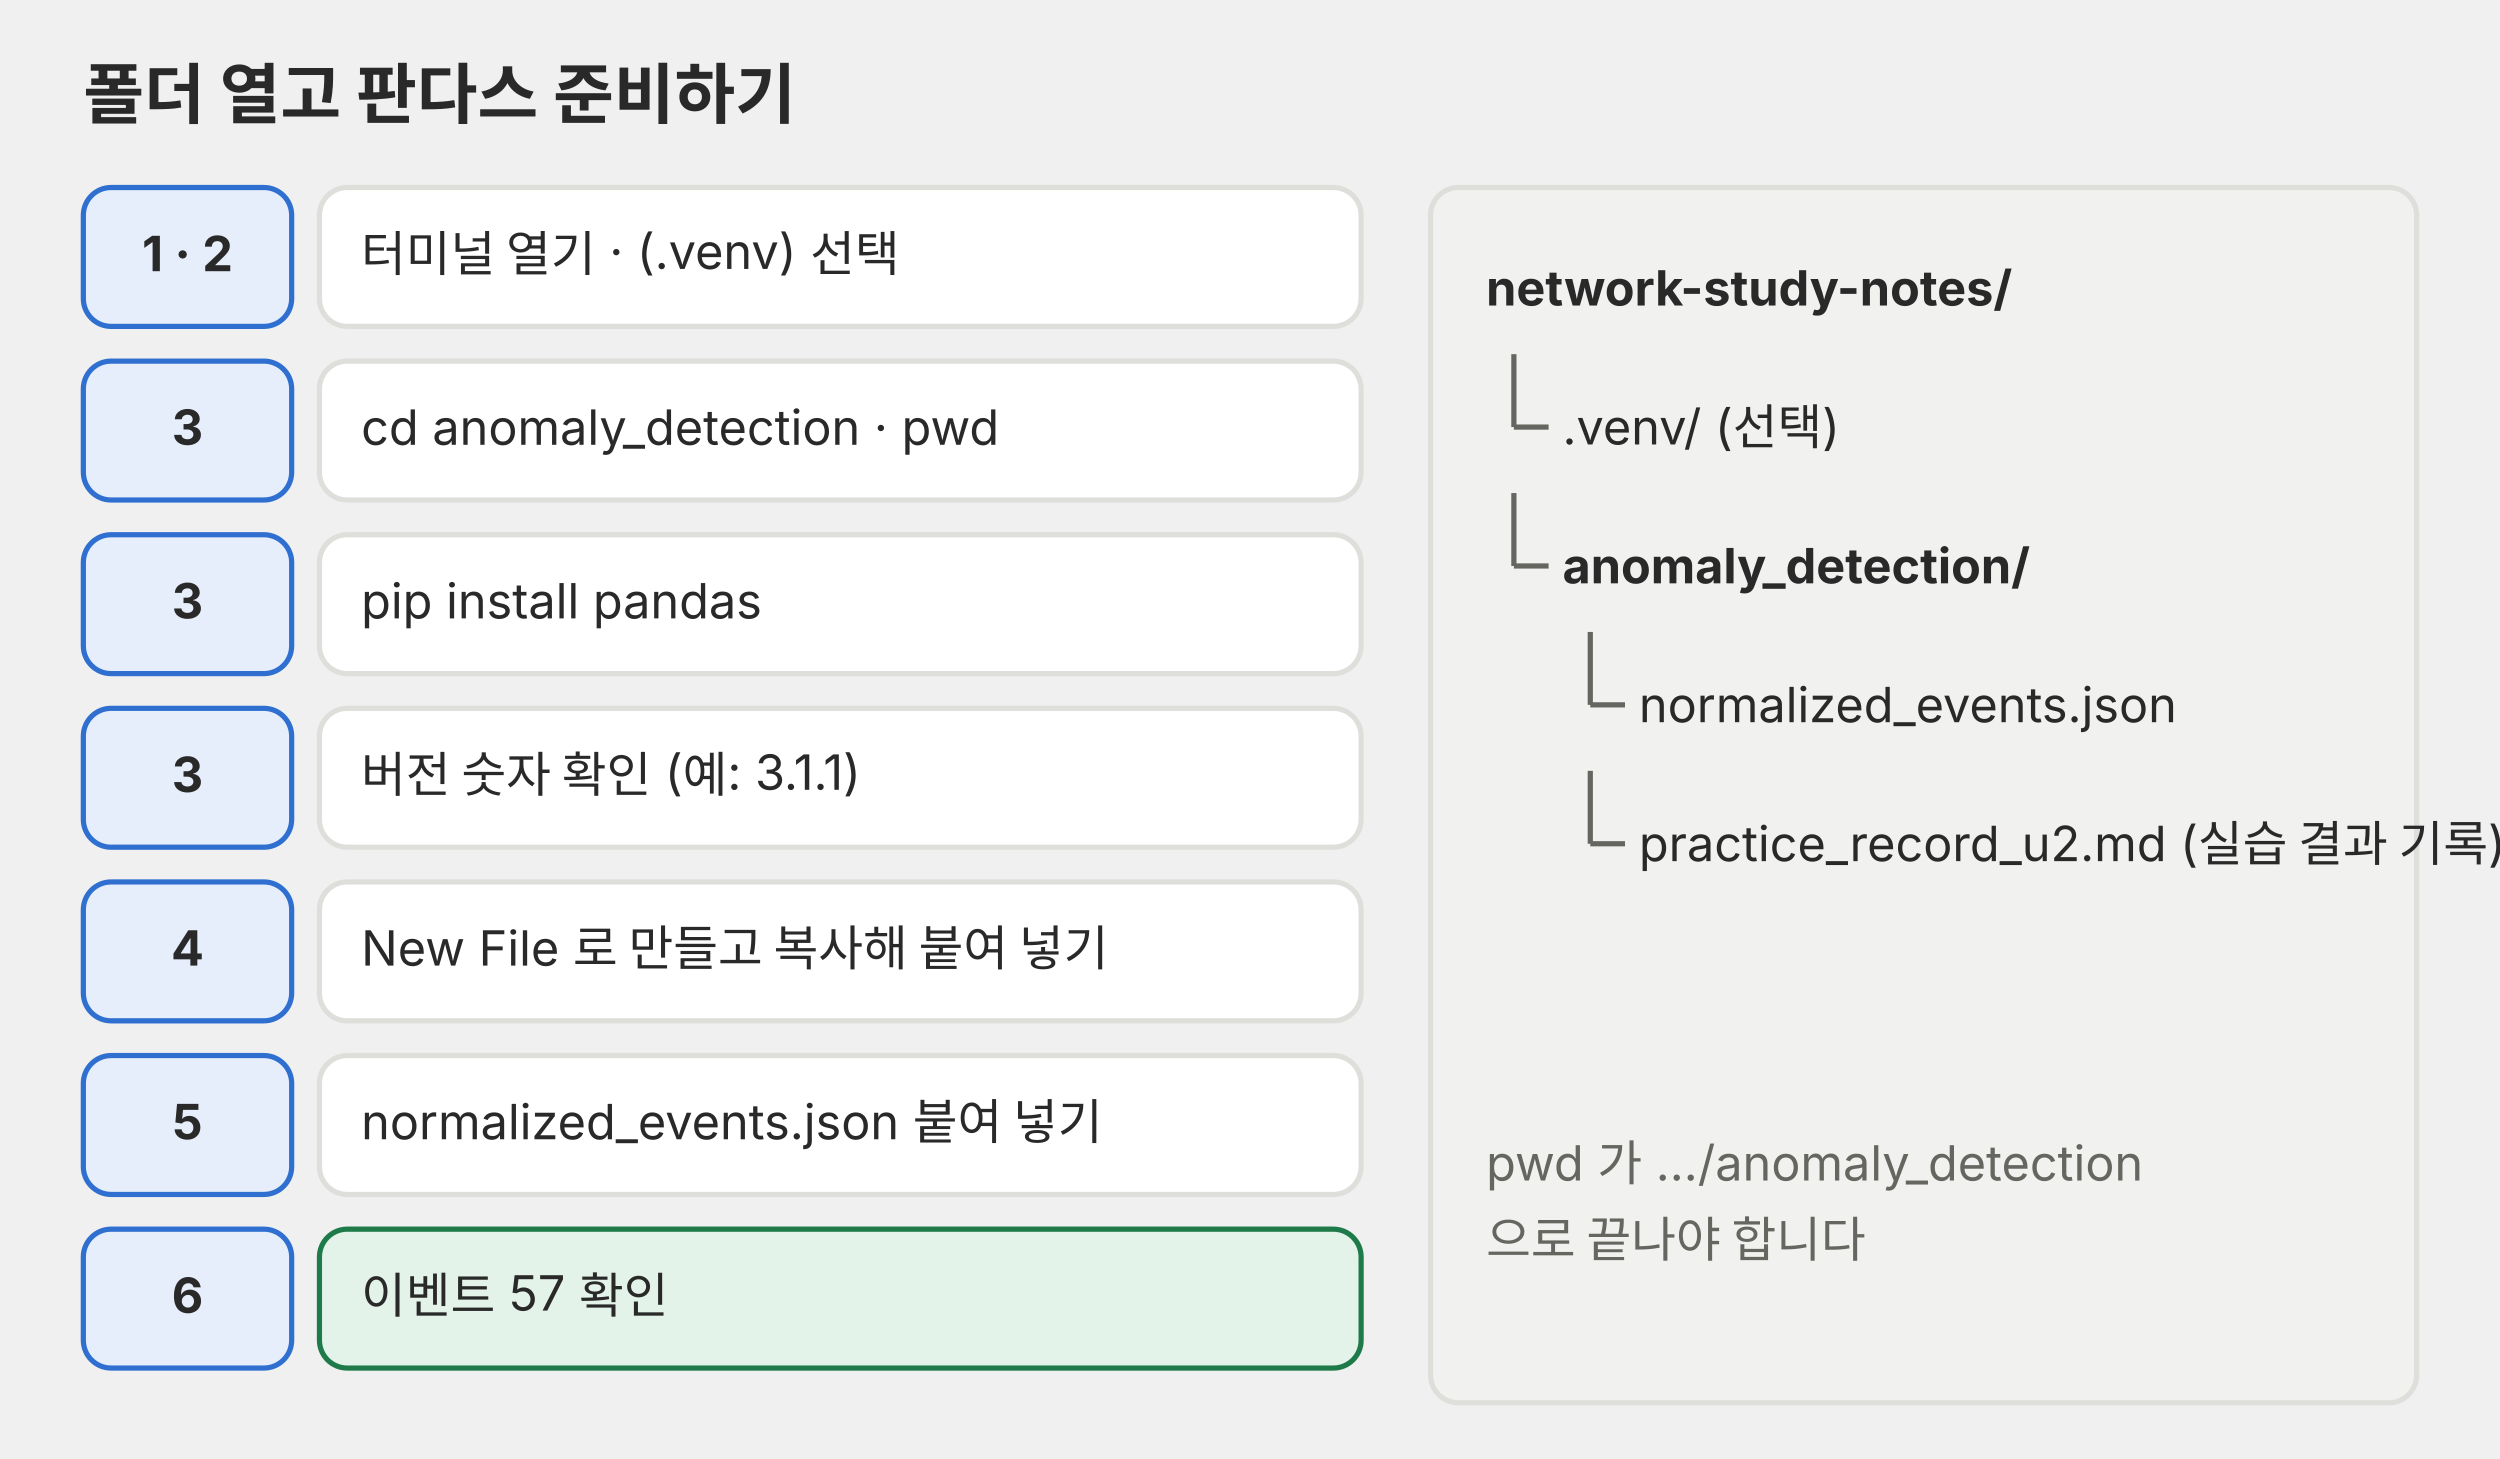
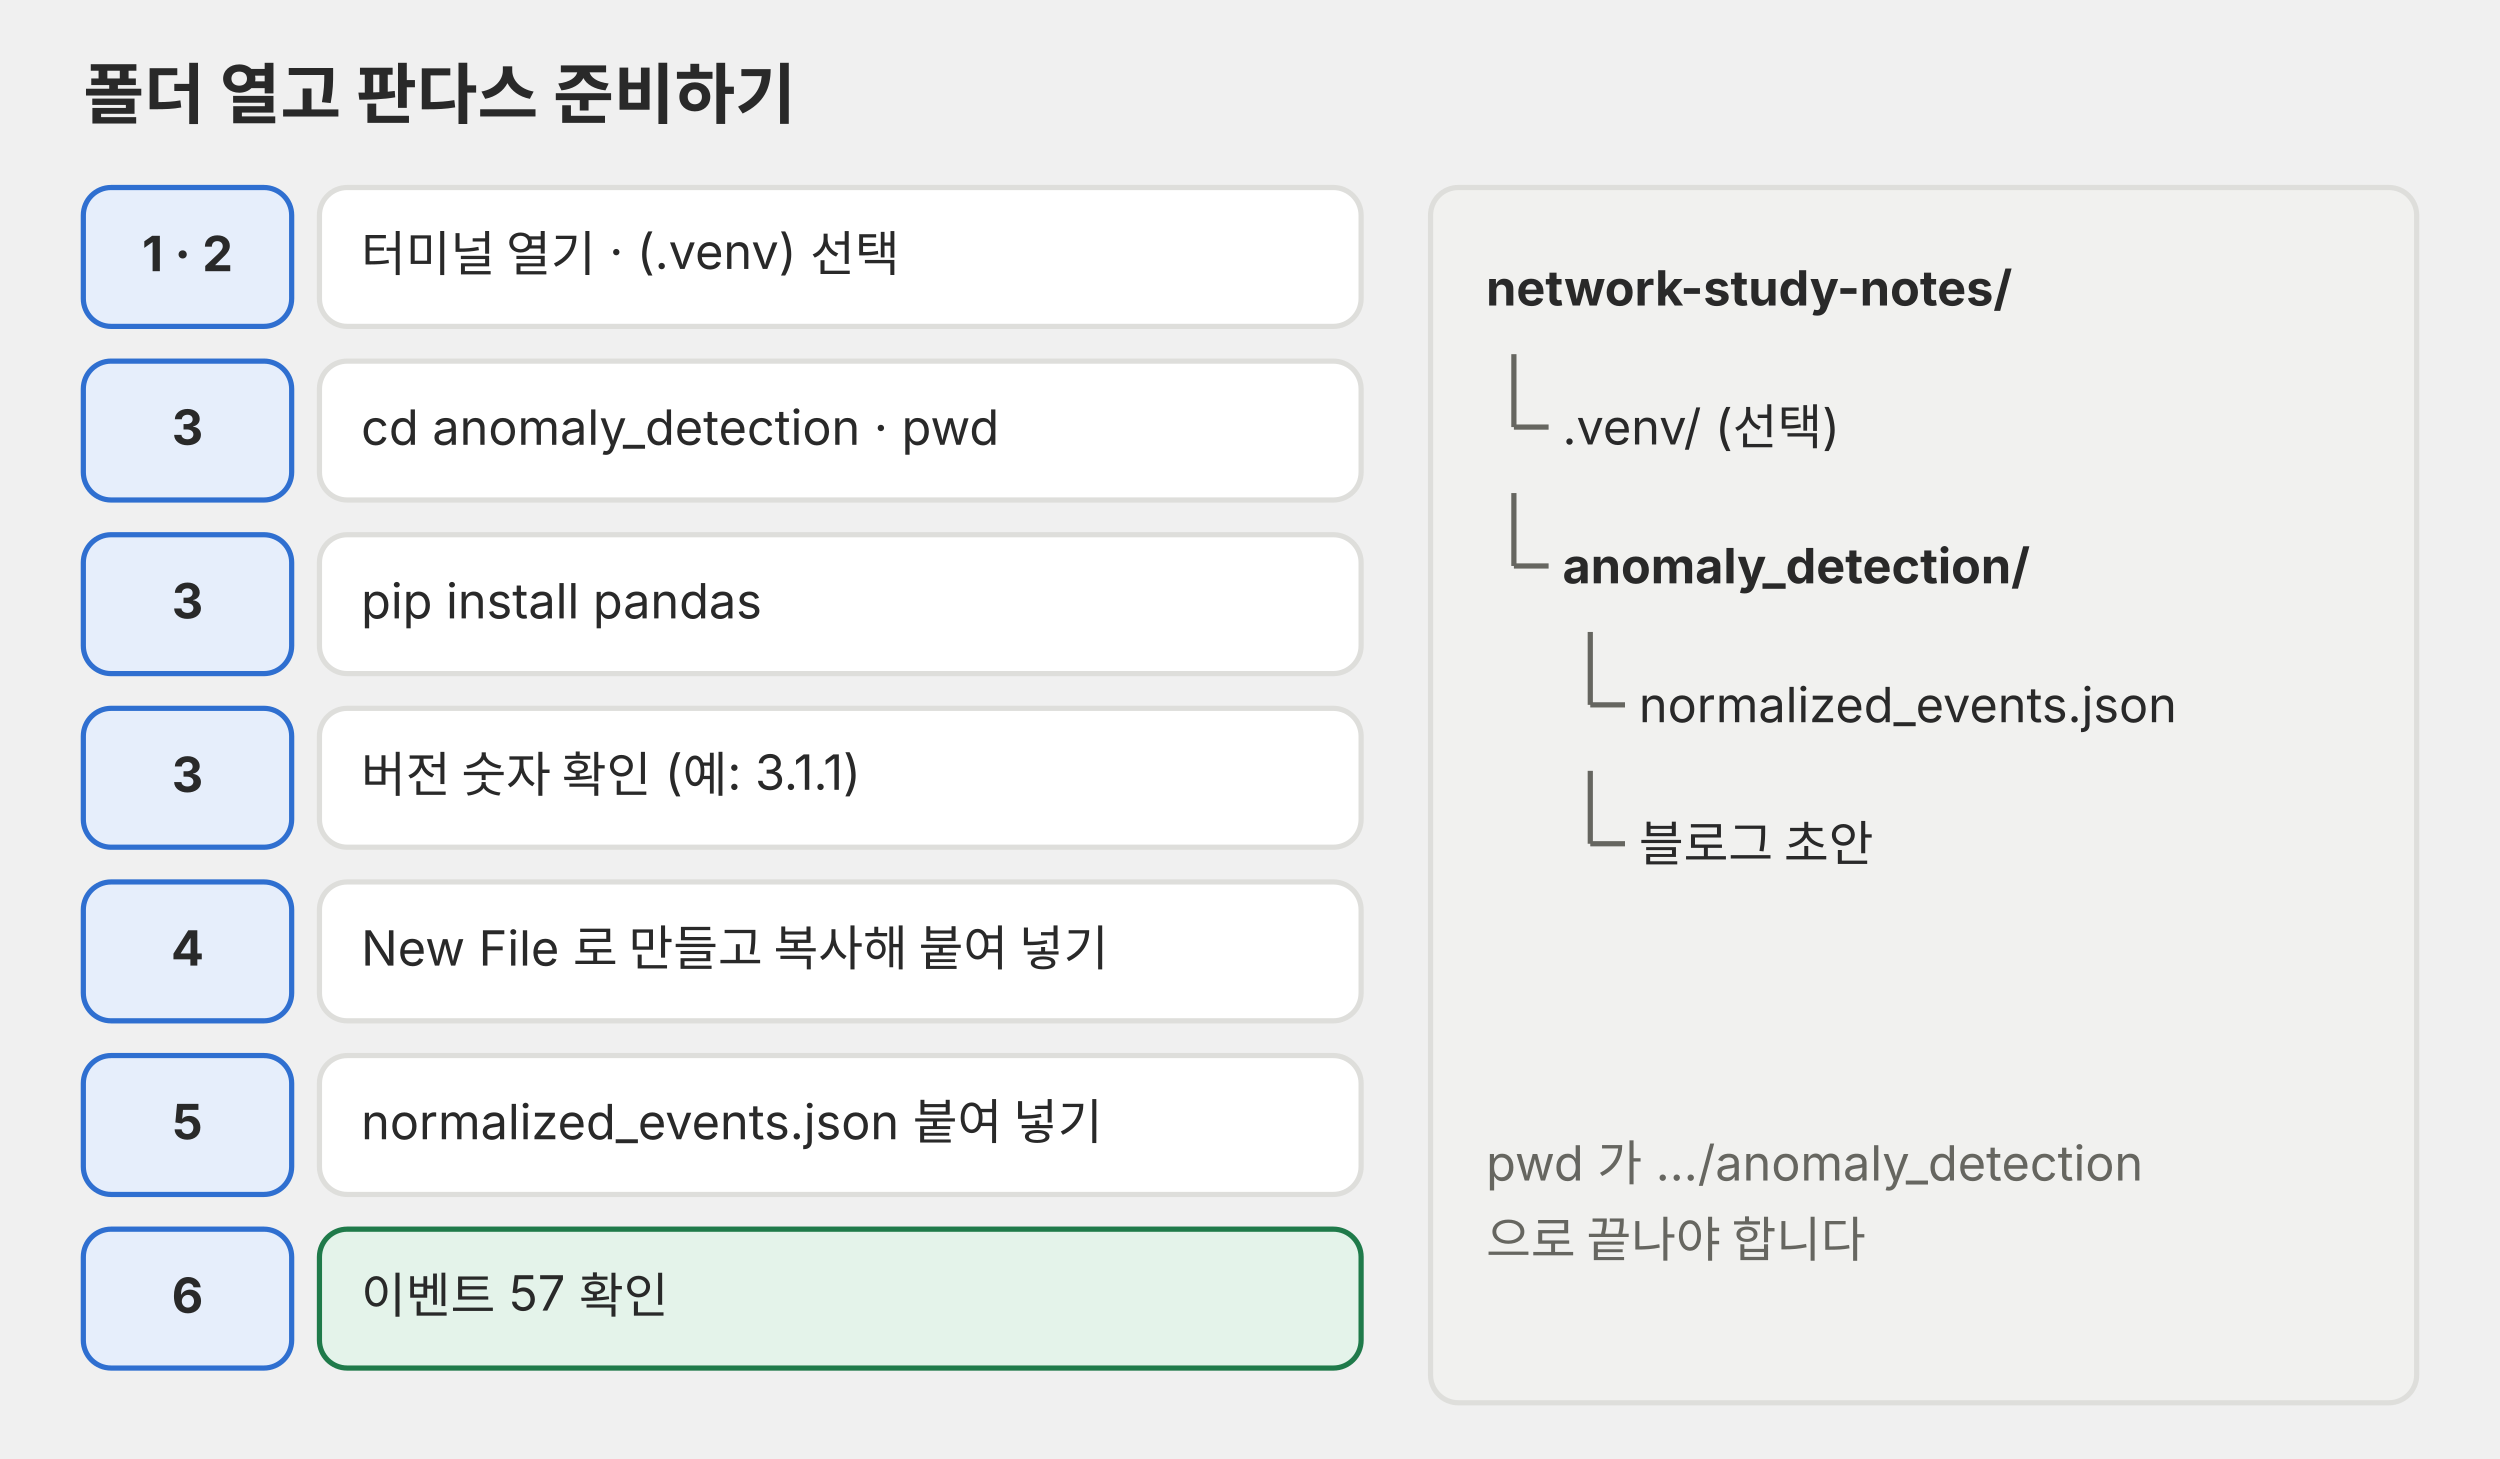
<svg xmlns="http://www.w3.org/2000/svg" viewBox="0 0 720 420" role="img">
  <defs>
    <marker id="a-p02" viewBox="0 0 10 10" refX="9" refY="5" markerWidth="7" markerHeight="7" orient="auto-start-reverse">
      <path d="M0,0 L10,5 L0,10 z" fill="#666660" />
    </marker>
  </defs>
  <g font-family="Pretendard, 'Noto Sans KR', -apple-system, 'Segoe UI', sans-serif">
    <text x="24" y="34" font-size="19" text-anchor="start" fill="#292929" font-weight="700">폴더 열고 판다스 준비하기</text>
    <rect x="24" y="54" width="60" height="40" rx="8" fill="#e6eefb" stroke="#2f6fd0" stroke-width="1.5" />
    <text x="54" y="78.1" font-size="14" text-anchor="middle" fill="#292929" font-weight="700">1 · 2</text>
    <rect x="92" y="54" width="300" height="40" rx="8" fill="#ffffff" stroke="#dededb" stroke-width="1.5" />
    <text x="104" y="78.1" font-size="14" text-anchor="start" fill="#292929">터미널 열기 · (.venv) 선택</text>
    <rect x="24" y="104" width="60" height="40" rx="8" fill="#e6eefb" stroke="#2f6fd0" stroke-width="1.5" />
    <text x="54" y="128.1" font-size="14" text-anchor="middle" fill="#292929" font-weight="700">3</text>
    <rect x="92" y="104" width="300" height="40" rx="8" fill="#ffffff" stroke="#dededb" stroke-width="1.5" />
    <text x="104" y="128.1" font-size="14" text-anchor="start" fill="#292929">cd anomaly_detection · pwd</text>
    <rect x="24" y="154" width="60" height="40" rx="8" fill="#e6eefb" stroke="#2f6fd0" stroke-width="1.5" />
    <text x="54" y="178.1" font-size="14" text-anchor="middle" fill="#292929" font-weight="700">3</text>
    <rect x="92" y="154" width="300" height="40" rx="8" fill="#ffffff" stroke="#dededb" stroke-width="1.5" />
    <text x="104" y="178.1" font-size="14" text-anchor="start" fill="#292929">pip install pandas</text>
    <rect x="24" y="204" width="60" height="40" rx="8" fill="#e6eefb" stroke="#2f6fd0" stroke-width="1.5" />
    <text x="54" y="228.1" font-size="14" text-anchor="middle" fill="#292929" font-weight="700">3</text>
    <rect x="92" y="204" width="300" height="40" rx="8" fill="#ffffff" stroke="#dededb" stroke-width="1.5" />
    <text x="104" y="228.1" font-size="14" text-anchor="start" fill="#292929">버전 숫자 확인 (예: 3.1.1)</text>
    <rect x="24" y="254" width="60" height="40" rx="8" fill="#e6eefb" stroke="#2f6fd0" stroke-width="1.5" />
    <text x="54" y="278.1" font-size="14" text-anchor="middle" fill="#292929" font-weight="700">4</text>
    <rect x="92" y="254" width="300" height="40" rx="8" fill="#ffffff" stroke="#dededb" stroke-width="1.5" />
    <text x="104" y="278.1" font-size="14" text-anchor="start" fill="#292929">New File 로 만들고 복사해 붙여 넣기</text>
    <rect x="24" y="304" width="60" height="40" rx="8" fill="#e6eefb" stroke="#2f6fd0" stroke-width="1.5" />
    <text x="54" y="328.1" font-size="14" text-anchor="middle" fill="#292929" font-weight="700">5</text>
    <rect x="92" y="304" width="300" height="40" rx="8" fill="#ffffff" stroke="#dededb" stroke-width="1.5" />
    <text x="104" y="328.1" font-size="14" text-anchor="start" fill="#292929">normalized_events.json 붙여 넣기</text>
    <rect x="24" y="354" width="60" height="40" rx="8" fill="#e6eefb" stroke="#2f6fd0" stroke-width="1.5" />
    <text x="54" y="378.1" font-size="14" text-anchor="middle" fill="#292929" font-weight="700">6</text>
    <rect x="92" y="354" width="300" height="40" rx="8" fill="#e4f3ea" stroke="#1f7a4a" stroke-width="1.5" />
    <text x="104" y="378.1" font-size="14" text-anchor="start" fill="#292929">이벤트 57 확인</text>
    <rect x="412" y="54" width="284" height="350" rx="8" fill="#f1f1ef" stroke="#dededb" stroke-width="1.5" />
    <text x="428" y="88" font-size="14" text-anchor="start" fill="#292929" font-weight="700">network-study-notes/</text>
    <line x1="436" y1="102" x2="436" y2="123" stroke="#666660" stroke-width="1.5" />
    <line x1="436" y1="123" x2="446" y2="123" stroke="#666660" stroke-width="1.5" />
    <text x="450" y="128" font-size="14" text-anchor="start" fill="#292929">.venv/ (선택)</text>
    <line x1="436" y1="142" x2="436" y2="163" stroke="#666660" stroke-width="1.5" />
    <line x1="436" y1="163" x2="446" y2="163" stroke="#666660" stroke-width="1.5" />
    <text x="450" y="168" font-size="14" text-anchor="start" fill="#292929" font-weight="700">anomaly_detection/</text>
    <line x1="458" y1="182" x2="458" y2="203" stroke="#666660" stroke-width="1.5" />
    <line x1="458" y1="203" x2="468" y2="203" stroke="#666660" stroke-width="1.5" />
    <text x="472" y="208" font-size="14" text-anchor="start" fill="#292929">normalized_events.json</text>
    <line x1="458" y1="222" x2="458" y2="243" stroke="#666660" stroke-width="1.5" />
    <line x1="458" y1="243" x2="468" y2="243" stroke="#666660" stroke-width="1.5" />
-     <text x="472" y="248" font-size="14" text-anchor="start" fill="#292929">practice_record_u2.md (실습 결과 기록)</text>
+     <text x="472" y="248" font-size="14" text-anchor="start" fill="#292929">블로그 초안</text>
    <text x="428" y="340" font-size="14" text-anchor="start" fill="#666660">pwd 가 …/anomaly_detection</text>
    <text x="428" y="362" font-size="14" text-anchor="start" fill="#666660">으로 끝나야 합니다</text>
  </g>
</svg>
